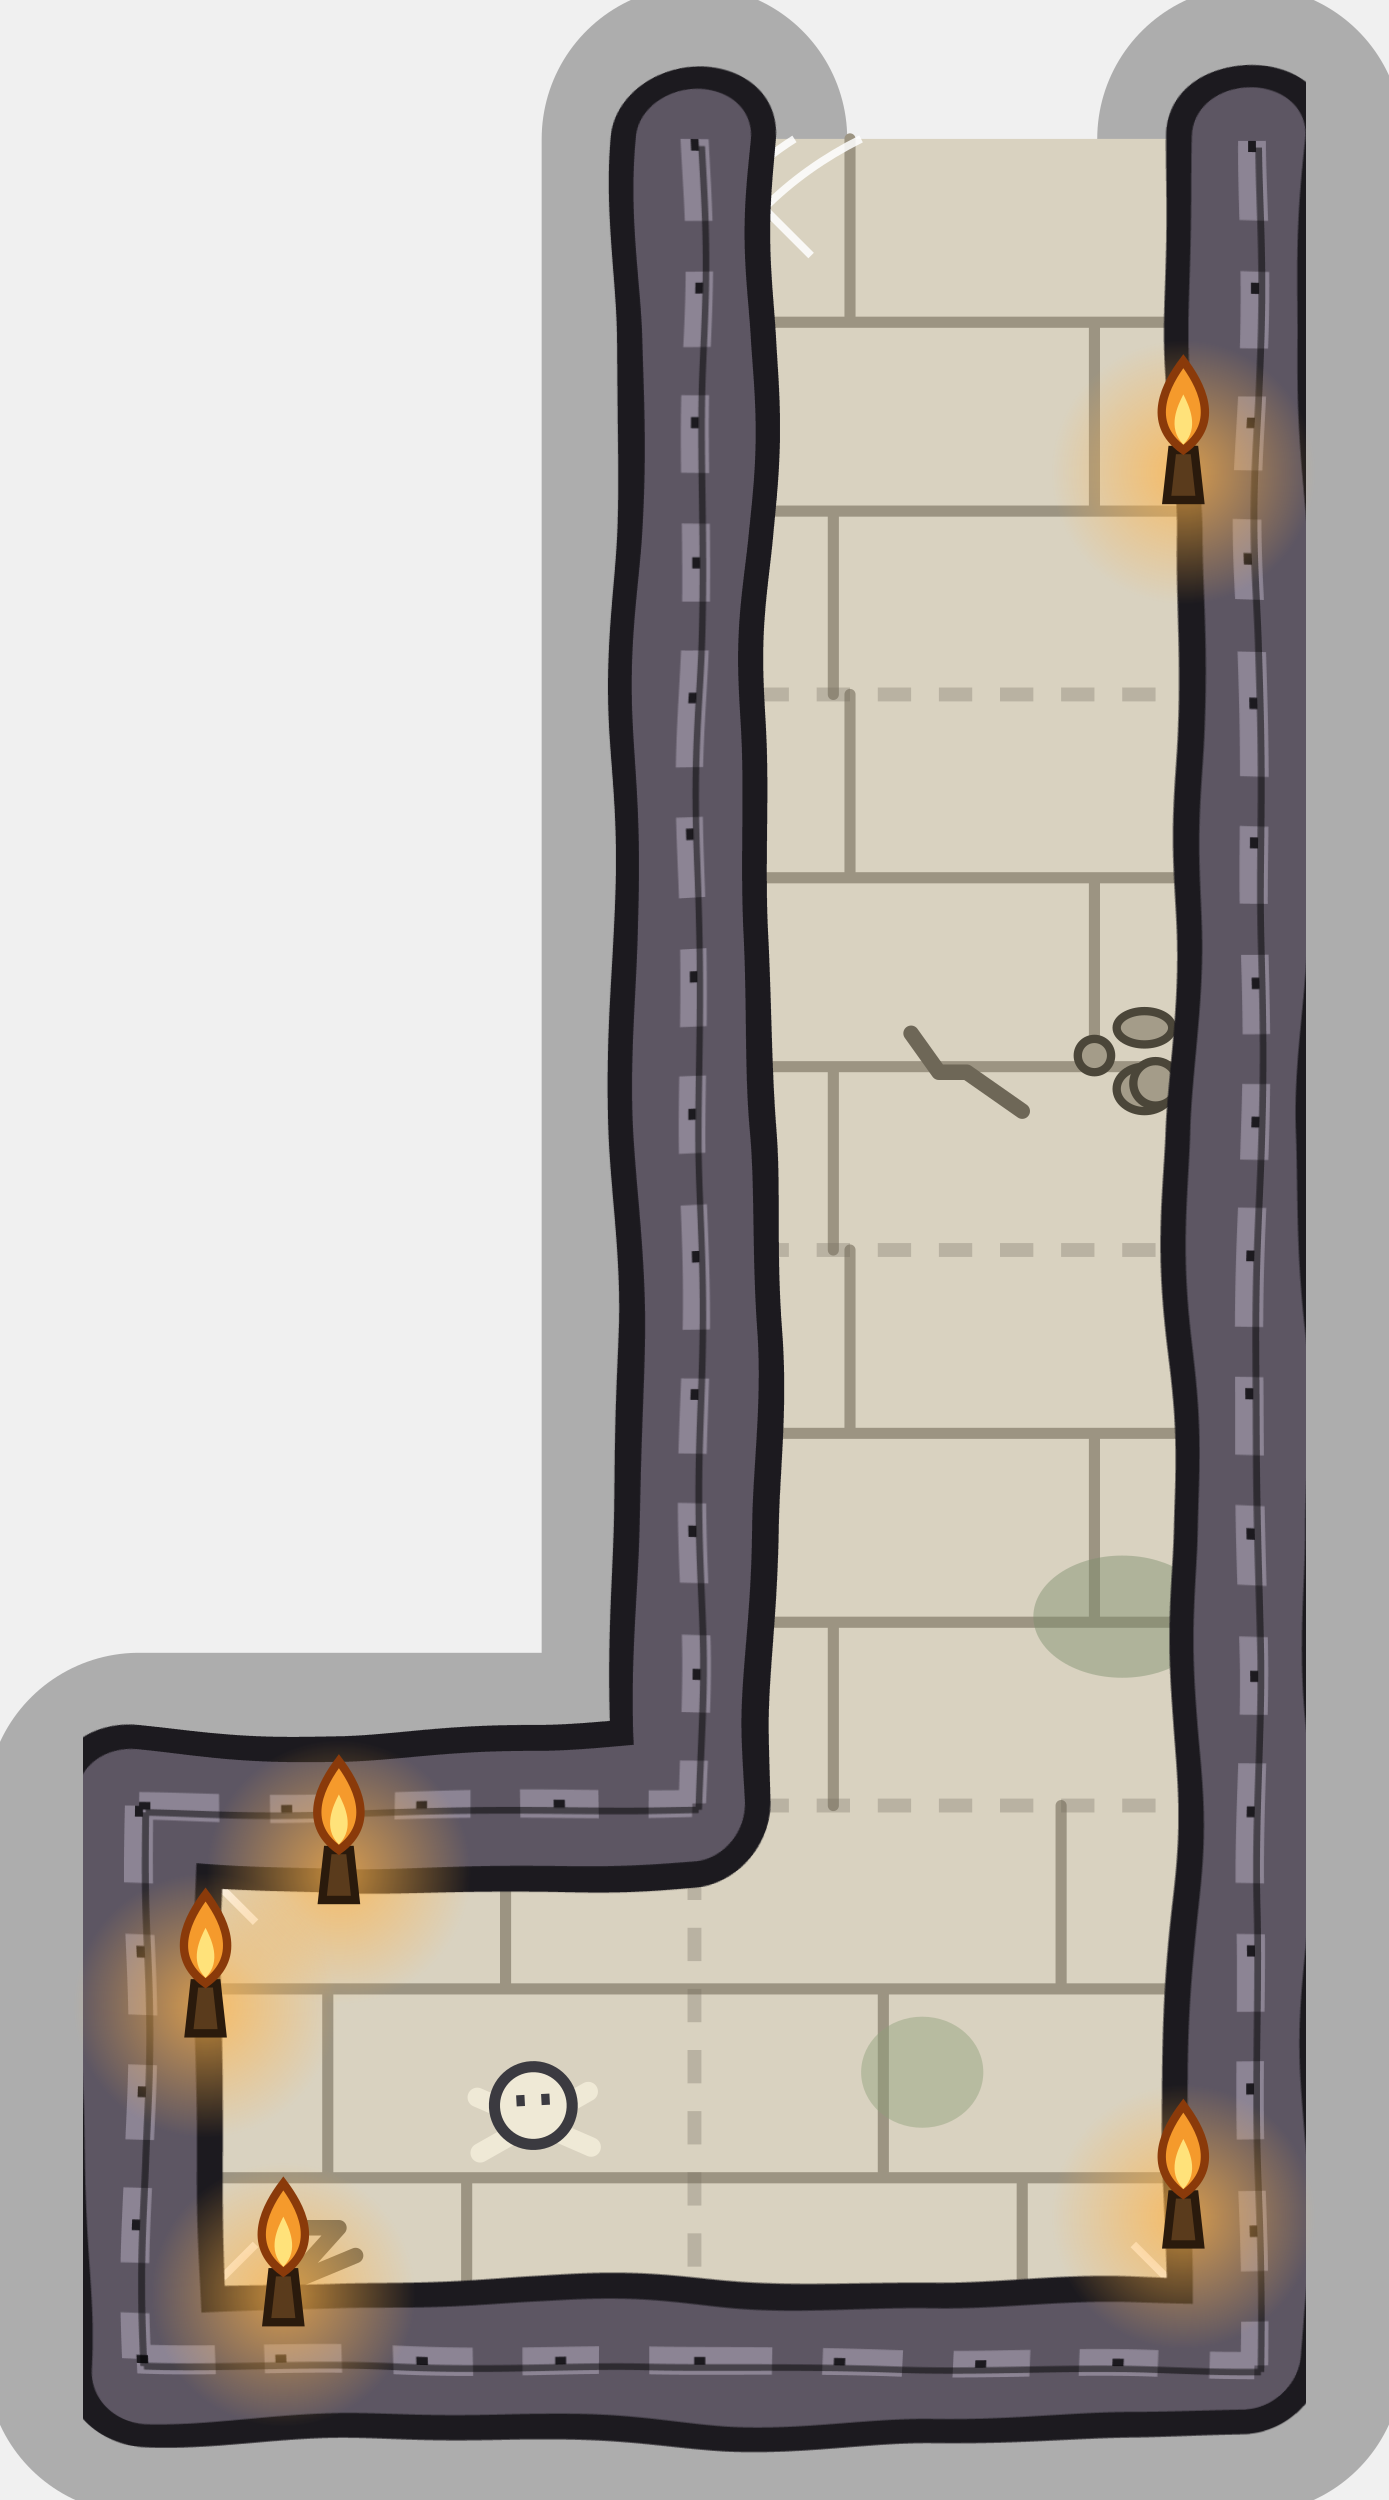
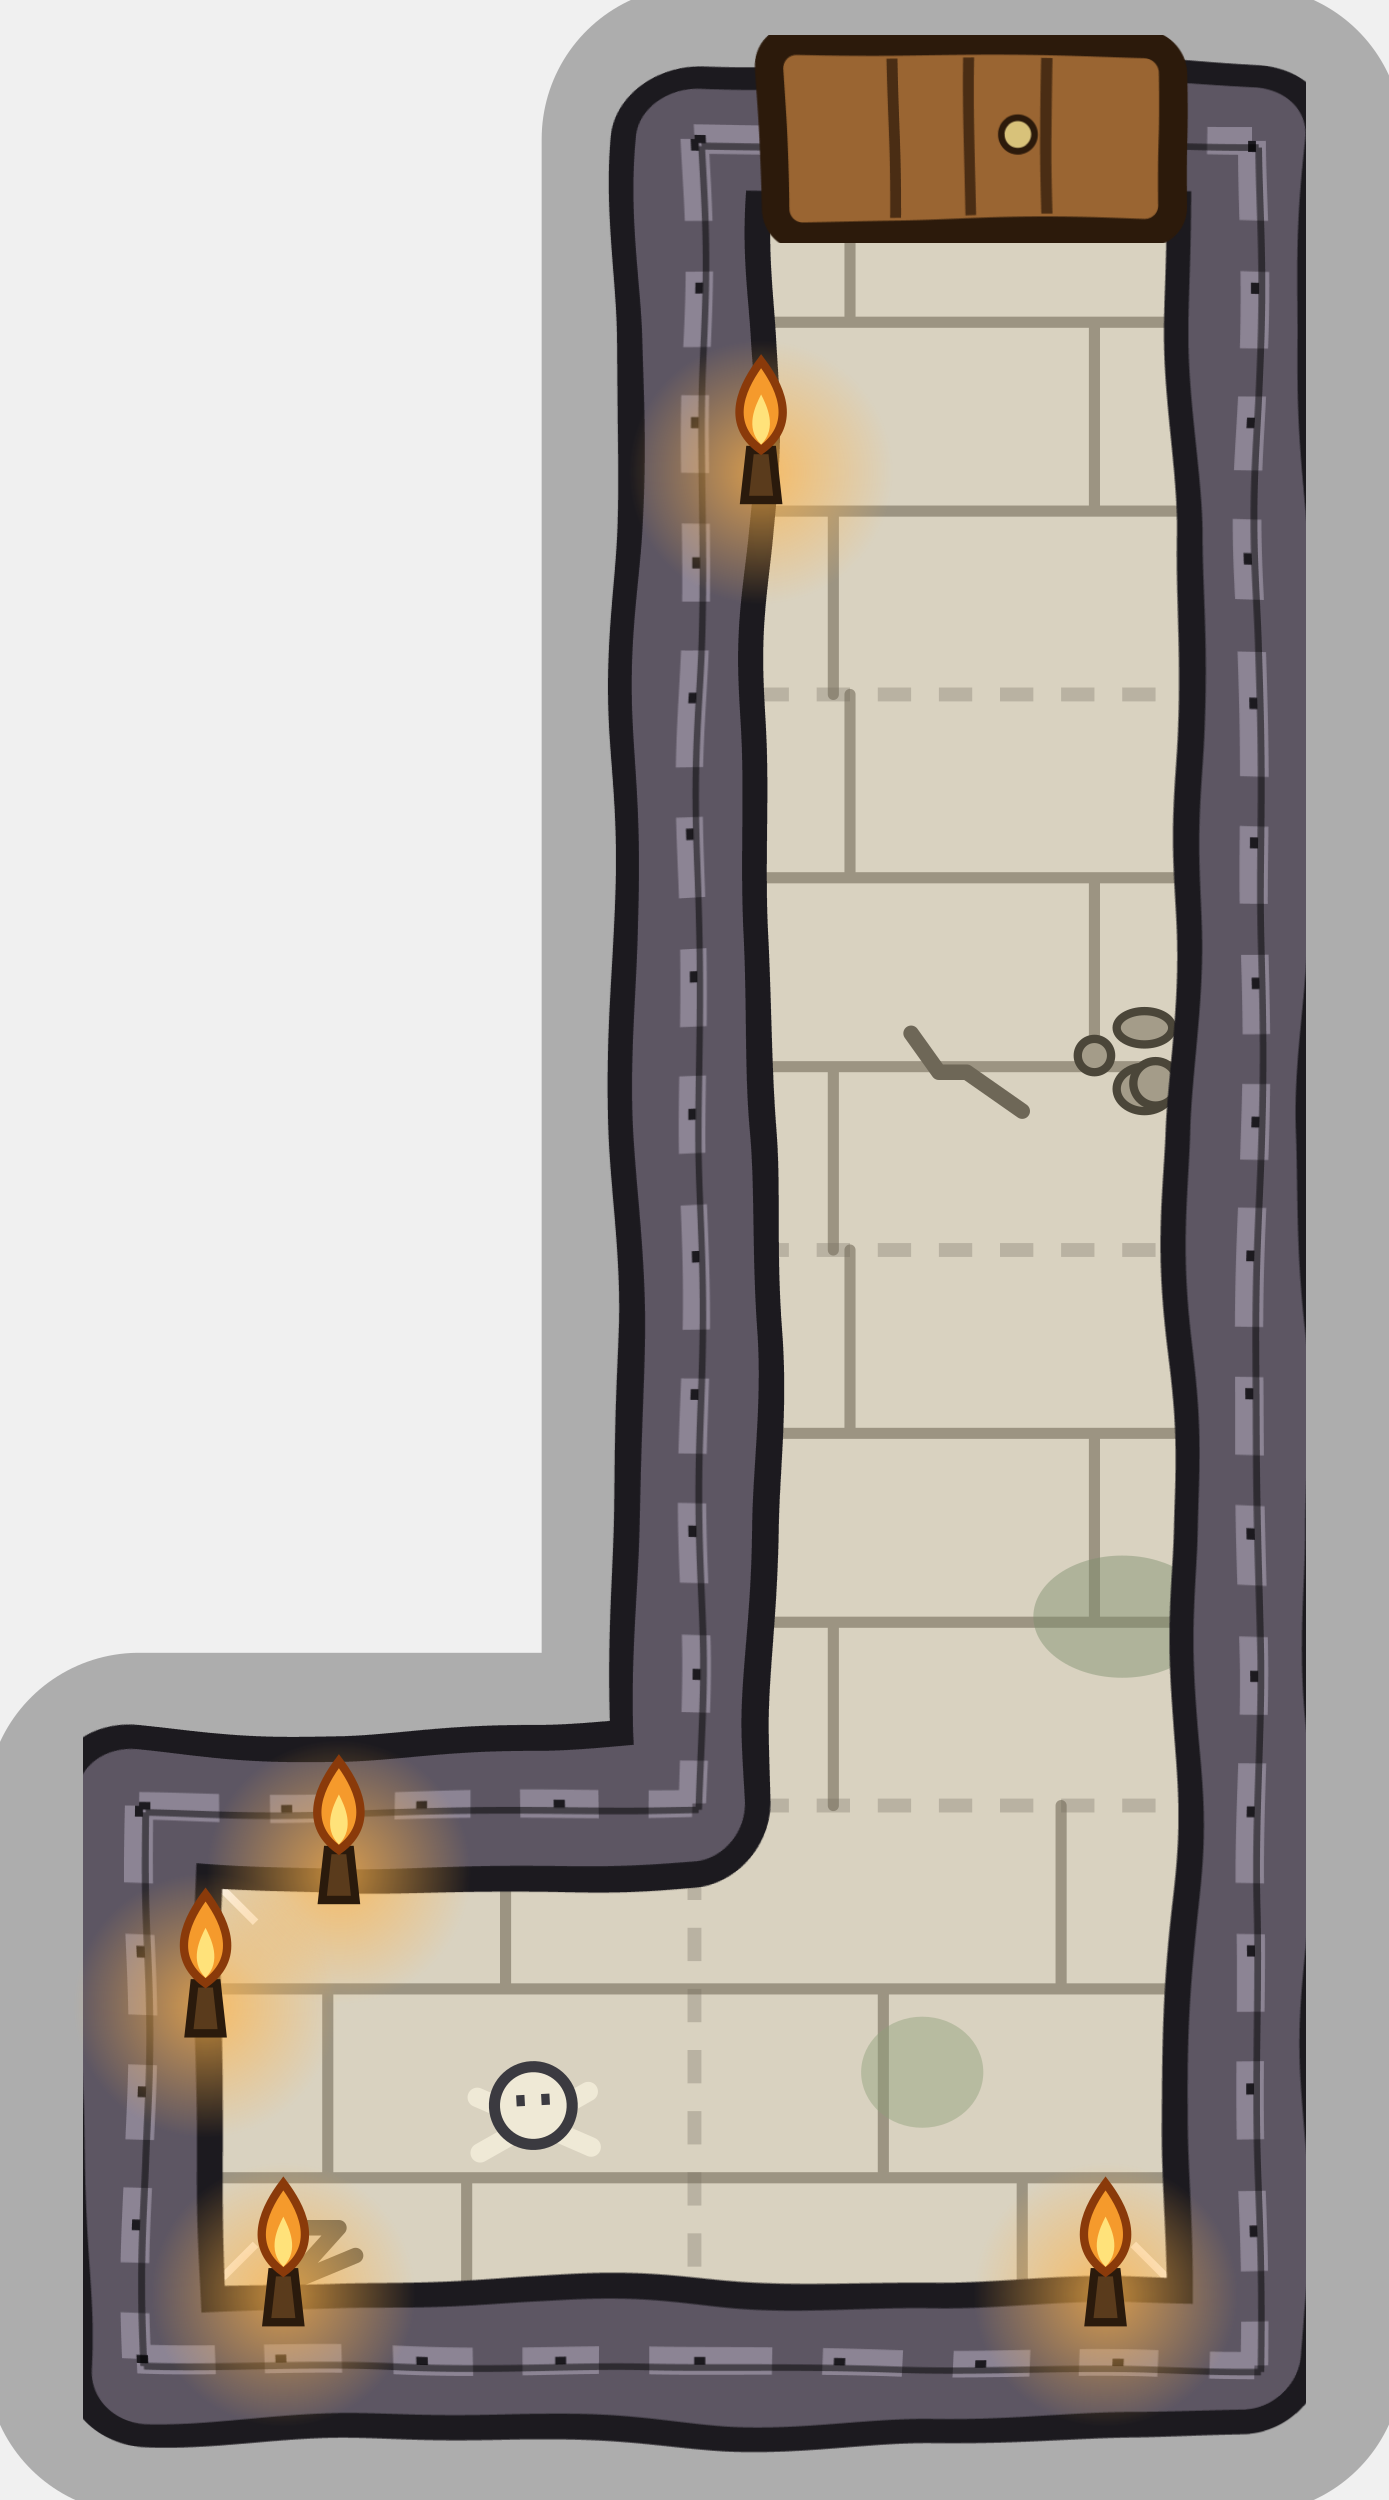
<svg xmlns="http://www.w3.org/2000/svg" width="320" height="576" viewBox="-0.25 -0.25 2.5 4.5">
  <defs>
    <filter id="m" x="-5%" y="-5%" width="110%" height="110%">
      <feTurbulence type="fractalNoise" baseFrequency="1.4" numOctaves="2" seed="42" result="n" />
      <feDisplacementMap in="SourceGraphic" in2="n" scale="0.08" />
    </filter>
    <filter id="p" x="-5%" y="-5%" width="110%" height="110%">
      <feTurbulence type="fractalNoise" baseFrequency="2.2" numOctaves="1" seed="45" result="n" />
      <feDisplacementMap in="SourceGraphic" in2="n" scale="0.045" />
    </filter>
    <radialGradient id="lg">
      <stop offset="0" stop-color="#ffb347" stop-opacity=".75" />
      <stop offset="1" stop-color="#ffb347" stop-opacity="0" />
    </radialGradient>
  </defs>
-   <path d="M0 3L1 3 M0 4L1 4 M0 3L0 4 M1 0L1 1 M2 0L2 1 M1 1L1 2 M2 1L2 2 M1 2L1 3 M2 2L2 3 M1 4L2 4 M2 3L2 4" fill="none" stroke="#000" stroke-opacity=".28" stroke-width=".55" stroke-linecap="round" stroke-linejoin="round" />
+   <path d="M0 3L1 3 M0 4L1 4 M0 3L0 4 M1 0L2 0 M1 0L1 1 M2 0L2 1 M1 1L1 2 M2 1L2 2 M1 2L1 3 M2 2L2 3 M1 4L2 4 M2 3L2 4" fill="none" stroke="#000" stroke-opacity=".28" stroke-width=".55" stroke-linecap="round" stroke-linejoin="round" />
  <path d="M0 3h1v1h-1zM1 0h1v1h-1zM1 1h1v1h-1zM1 2h1v1h-1zM1 3h1v1h-1z" fill="#d9d2c0" />
  <path d="M0 3.33h1 M0 3.67h1 M0.66 3v0.33 M0.34 3.33v0.33 M0.59 3.67v0.33 M1 0.33h1 M1 0.67h1 M1.28 0v0.33 M1.72 0.33v0.33 M1.25 0.67v0.33 M1 1.33h1 M1 1.67h1 M1.28 1v0.33 M1.72 1.33v0.33 M1.25 1.67v0.33 M1 2.33h1 M1 2.67h1 M1.28 2v0.33 M1.72 2.33v0.33 M1.25 2.67v0.33 M1 3.33h1 M1 3.67h1 M1.66 3v0.33 M1.34 3.33v0.33 M1.59 3.67v0.33" fill="none" stroke="#9c9482" stroke-width=".02" stroke-linecap="round" />
  <g>
    <ellipse cx="1.77" cy="2.66" rx="0.16" ry="0.11" fill="#7d8f6d" opacity=".45" />
    <ellipse cx="1.41" cy="3.48" rx="0.11" ry="0.1" fill="#8fa07a" opacity=".45" />
    <path d="M1.39 1.61L1.44 1.68L1.49 1.68L1.59 1.75 M0.3 3.76L0.36 3.76L0.27 3.86L0.39 3.81" fill="none" stroke="#6e6757" stroke-width=".028" stroke-linecap="round" stroke-linejoin="round" />
    <g filter="url(#p)" />
    <ellipse cx="1.72" cy="1.65" rx="0.03" ry="0.03" fill="#a49c89" stroke="#4b4639" stroke-width=".015" />
    <ellipse cx="1.81" cy="1.71" rx="0.05" ry="0.04" fill="#a49c89" stroke="#4b4639" stroke-width=".015" />
    <ellipse cx="1.81" cy="1.6" rx="0.05" ry="0.03" fill="#a49c89" stroke="#4b4639" stroke-width=".015" />
    <ellipse cx="1.83" cy="1.7" rx="0.04" ry="0.04" fill="#a49c89" stroke="#4b4639" stroke-width=".015" />
    <g transform="translate(0.71 3.54) rotate(-3)">
      <path d="M-.1 .08L.1 -.02M-.1 -.02L.1 .08" stroke="#efe9d6" stroke-width=".035" stroke-linecap="round" />
      <circle r=".07" fill="#efe9d6" stroke="#3b3a40" stroke-width=".02" />
      <path d="M-.03 -.01h.015M.015 -.01h.015" stroke="#3b3a40" stroke-width=".02" />
    </g>
  </g>
-   <path d="M0.3 3Q0.1 3.1 0 3.3M0.18 3Q0.07 3.08 0 3.18M0 3L0.21 3.21 M0.3 4Q0.1 3.9 0 3.7M0.18 4Q0.07 3.92 0 3.82M0 4L0.21 3.79 M1.3 0Q1.1 0.1 1 0.3M1.18 0Q1.07 0.07 1 0.18M1 0L1.21 0.21 M1.7 4Q1.9 3.9 2 3.7M1.82 4Q1.93 3.92 2 3.82M2 4L1.79 3.79" fill="none" stroke="#fff" stroke-opacity=".85" stroke-width=".014" />
+   <path d="M0.3 3Q0.1 3.1 0 3.3M0.18 3Q0.07 3.08 0 3.18M0 3L0.21 3.21 M0.3 4Q0.1 3.9 0 3.7M0.18 4Q0.07 3.92 0 3.82M0 4L0.21 3.79 M1.7 4Q1.9 3.9 2 3.7M1.82 4Q1.93 3.92 2 3.82M2 4L1.79 3.79" fill="none" stroke="#fff" stroke-opacity=".85" stroke-width=".014" />
  <path d="M1 3v1 M1 1h1 M1 2h1 M1 3h1" fill="none" stroke="#6f6a5c" stroke-opacity=".3" stroke-width=".025" stroke-dasharray=".06 .05" />
  <g filter="url(#m)">
-     <path d="M0 3L1 3 M0 4L1 4 M0 3L0 4 M1 0L1 1 M2 0L2 1 M1 1L1 2 M2 1L2 2 M1 2L1 3 M2 2L2 3 M1 4L2 4 M2 3L2 4" fill="none" stroke="#1c1a1f" stroke-width=".29" stroke-linecap="round" stroke-linejoin="round" />
-     <path d="M0 3L1 3 M0 4L1 4 M0 3L0 4 M1 0L1 1 M2 0L2 1 M1 1L1 2 M2 1L2 2 M1 2L1 3 M2 2L2 3 M1 4L2 4 M2 3L2 4" fill="none" stroke="#5d5663" stroke-width=".2" stroke-linecap="round" stroke-linejoin="round" />
+     <path d="M0 3L1 3 M0 4L1 4 M0 3L0 4 M1 0L2 0 M1 0L1 1 M2 0L2 1 M1 1L1 2 M2 1L2 2 M1 2L1 3 M2 2L2 3 M1 4L2 4 M2 3L2 4" fill="none" stroke="#1c1a1f" stroke-width=".29" stroke-linecap="round" stroke-linejoin="round" />
+     <path d="M0 3L1 3 M0 4L1 4 M0 3L0 4 M1 0L2 0 M1 0L1 1 M2 0L2 1 M1 1L1 2 M2 1L2 2 M1 2L1 3 M2 2L2 3 M1 4L2 4 M2 3L2 4" fill="none" stroke="#5d5663" stroke-width=".2" stroke-linecap="round" stroke-linejoin="round" />
  </g>
  <g filter="url(#p)">
-     <path d="M0 3L1 3 M0 4L1 4 M0 3L0 4 M1 0L1 1 M2 0L2 1 M1 1L1 2 M2 1L2 2 M1 2L1 3 M2 2L2 3 M1 4L2 4 M2 3L2 4" fill="none" stroke="#8c8494" stroke-width=".05" stroke-dasharray=".14 .09" stroke-linecap="butt" />
-     <path d="M0 3L1 3 M0 4L1 4 M0 3L0 4 M1 0L1 1 M2 0L2 1 M1 1L1 2 M2 1L2 2 M1 2L1 3 M2 2L2 3 M1 4L2 4 M2 3L2 4" fill="none" stroke="#1c1a1f" stroke-width=".014" stroke-dasharray=".02 .23" stroke-linecap="butt" />
+     <path d="M0 3L1 3 M0 4L1 4 M0 3L0 4 M1 0L2 0 M1 0L1 1 M2 0L2 1 M1 1L1 2 M2 1L2 2 M1 2L1 3 M2 2L2 3 M1 4L2 4 M2 3L2 4" fill="none" stroke="#8c8494" stroke-width=".05" stroke-dasharray=".14 .09" stroke-linecap="butt" />
+     <path d="M0 3L1 3 M0 4L1 4 M0 3L0 4 M1 0L2 0 M1 0L1 1 M2 0L2 1 M1 1L1 2 M2 1L2 2 M1 2L1 3 M2 2L2 3 M1 4L2 4 M2 3L2 4" fill="none" stroke="#1c1a1f" stroke-width=".014" stroke-dasharray=".02 .23" stroke-linecap="butt" />
  </g>
  <g filter="url(#p)">
-     <path d="M0 3L1 3 M0 4L1 4 M0 3L0 4 M1 0L1 1 M2 0L2 1 M1 1L1 2 M2 1L2 2 M1 2L1 3 M2 2L2 3 M1 4L2 4 M2 3L2 4" fill="none" stroke="#000" stroke-opacity=".5" stroke-width=".012" transform="translate(.012 .012)" />
+     <path d="M0 3L1 3 M0 4L1 4 M0 3L0 4 M1 0L2 0 M1 0L1 1 M2 0L2 1 M1 1L1 2 M2 1L2 2 M1 2L1 3 M2 2L2 3 M1 4L2 4 M2 3L2 4" fill="none" stroke="#000" stroke-opacity=".5" stroke-width=".012" transform="translate(.012 .012)" />
  </g>
  <g transform="translate(0.36 3.12)">
    <circle r=".24" fill="url(#lg)" />
    <path d="M-.03 .05L.03 .05L.02 -.04L-.02 -.04z" fill="#5a3b1c" stroke="#2a1a0c" stroke-width=".015" />
    <path d="M0 -.04C-.07 -.09 -.03 -.16 0 -.2C.03 -.16 .07 -.09 0 -.04z" fill="#f59a2c" stroke="#8a3a0a" stroke-width=".015" />
    <path d="M0 -.05C-.03 -.08 -.01 -.12 0 -.14C.01 -.12 .03 -.08 0 -.05z" fill="#ffe27a" />
  </g>
  <g transform="translate(0.26 3.88)">
    <circle r=".24" fill="url(#lg)" />
    <path d="M-.03 .05L.03 .05L.02 -.04L-.02 -.04z" fill="#5a3b1c" stroke="#2a1a0c" stroke-width=".015" />
    <path d="M0 -.04C-.07 -.09 -.03 -.16 0 -.2C.03 -.16 .07 -.09 0 -.04z" fill="#f59a2c" stroke="#8a3a0a" stroke-width=".015" />
    <path d="M0 -.05C-.03 -.08 -.01 -.12 0 -.14C.01 -.12 .03 -.08 0 -.05z" fill="#ffe27a" />
  </g>
  <g transform="translate(0.12 3.36)">
    <circle r=".24" fill="url(#lg)" />
    <path d="M-.03 .05L.03 .05L.02 -.04L-.02 -.04z" fill="#5a3b1c" stroke="#2a1a0c" stroke-width=".015" />
    <path d="M0 -.04C-.07 -.09 -.03 -.16 0 -.2C.03 -.16 .07 -.09 0 -.04z" fill="#f59a2c" stroke="#8a3a0a" stroke-width=".015" />
    <path d="M0 -.05C-.03 -.08 -.01 -.12 0 -.14C.01 -.12 .03 -.08 0 -.05z" fill="#ffe27a" />
  </g>
-   <g transform="translate(1.88 0.6)">
+   <g transform="translate(1.12 0.6)">
    <circle r=".24" fill="url(#lg)" />
    <path d="M-.03 .05L.03 .05L.02 -.04L-.02 -.04z" fill="#5a3b1c" stroke="#2a1a0c" stroke-width=".015" />
    <path d="M0 -.04C-.07 -.09 -.03 -.16 0 -.2C.03 -.16 .07 -.09 0 -.04z" fill="#f59a2c" stroke="#8a3a0a" stroke-width=".015" />
    <path d="M0 -.05C-.03 -.08 -.01 -.12 0 -.14C.01 -.12 .03 -.08 0 -.05z" fill="#ffe27a" />
  </g>
-   <g transform="translate(1.88 3.74)">
+   <g transform="translate(1.74 3.88)">
    <circle r=".24" fill="url(#lg)" />
    <path d="M-.03 .05L.03 .05L.02 -.04L-.02 -.04z" fill="#5a3b1c" stroke="#2a1a0c" stroke-width=".015" />
    <path d="M0 -.04C-.07 -.09 -.03 -.16 0 -.2C.03 -.16 .07 -.09 0 -.04z" fill="#f59a2c" stroke="#8a3a0a" stroke-width=".015" />
    <path d="M0 -.05C-.03 -.08 -.01 -.12 0 -.14C.01 -.12 .03 -.08 0 -.05z" fill="#ffe27a" />
  </g>
-   <g filter="url(#p)" />
+   <g filter="url(#p)">
+     <rect x="1.14" y="-0.17" width="0.72" height="0.34" rx=".05" fill="#9a6532" stroke="#2c1a0b" stroke-width=".05" />
+     <path d="M1.5 -0.14v0.28M1.36 -0.14v0.28M1.64 -0.14v0.28" stroke="#4a2d14" stroke-width=".02" />
+     <circle cx="1.59" cy="0" r=".03" fill="#d8c27a" stroke="#2c1a0b" stroke-width=".012" />
+   </g>
</svg>
